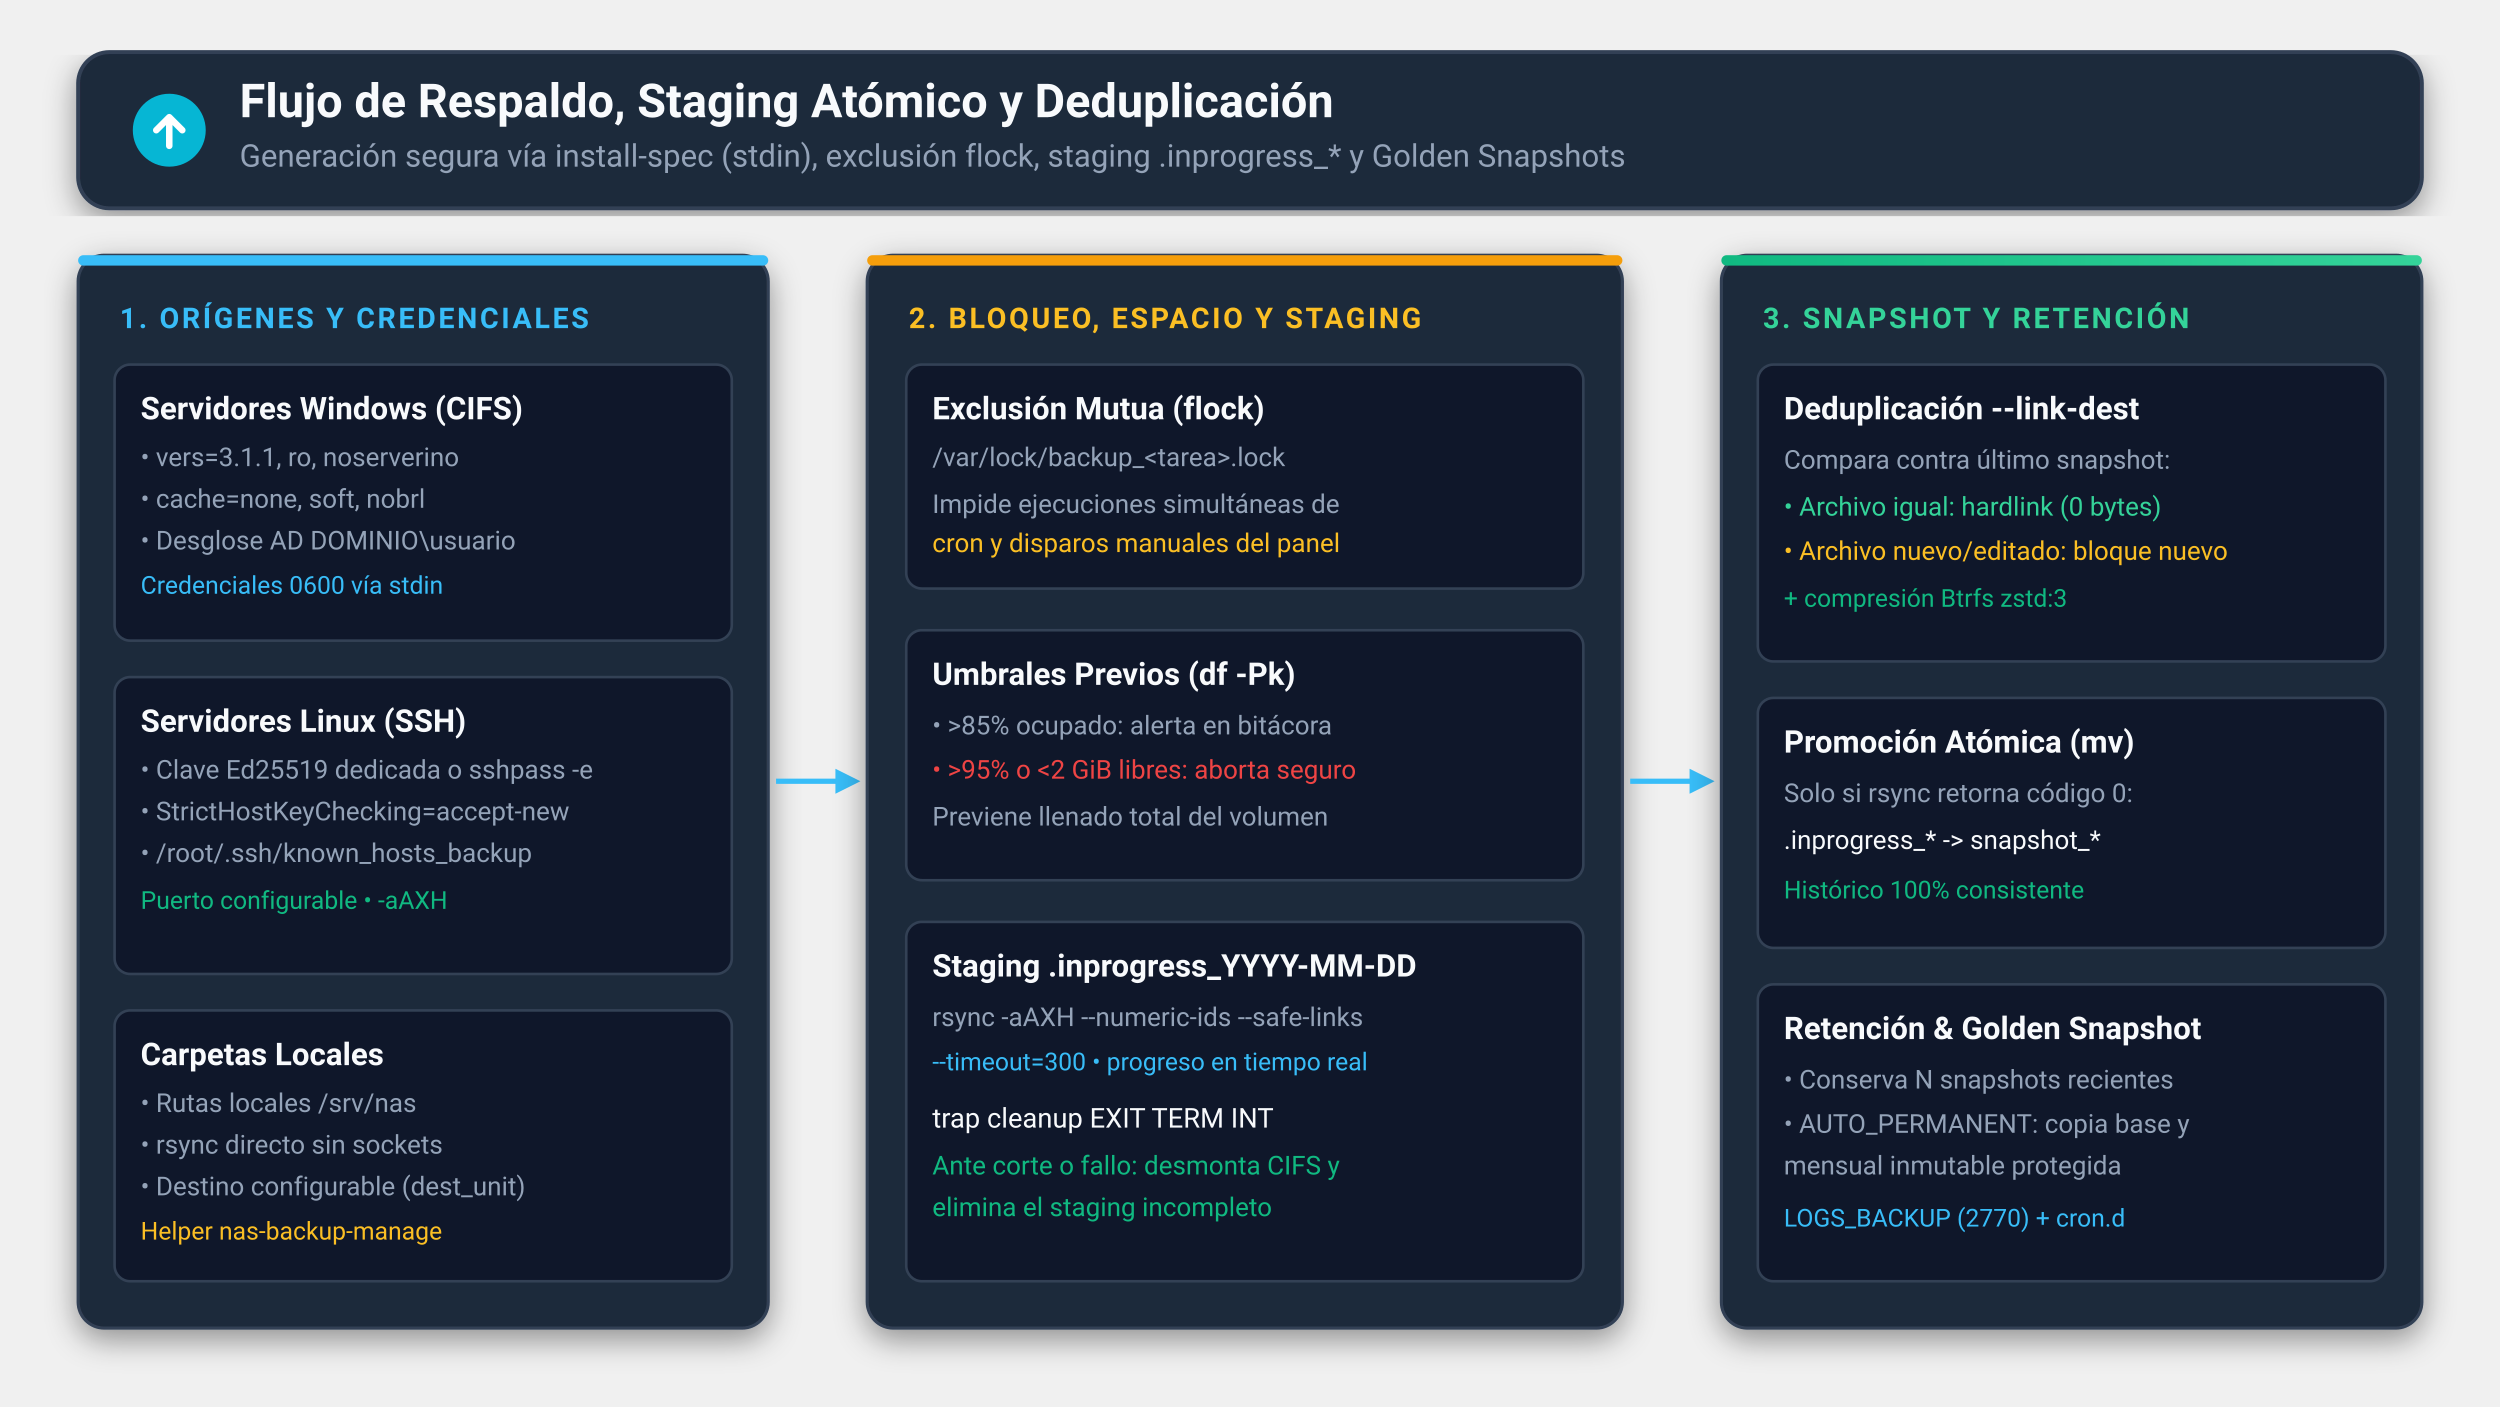
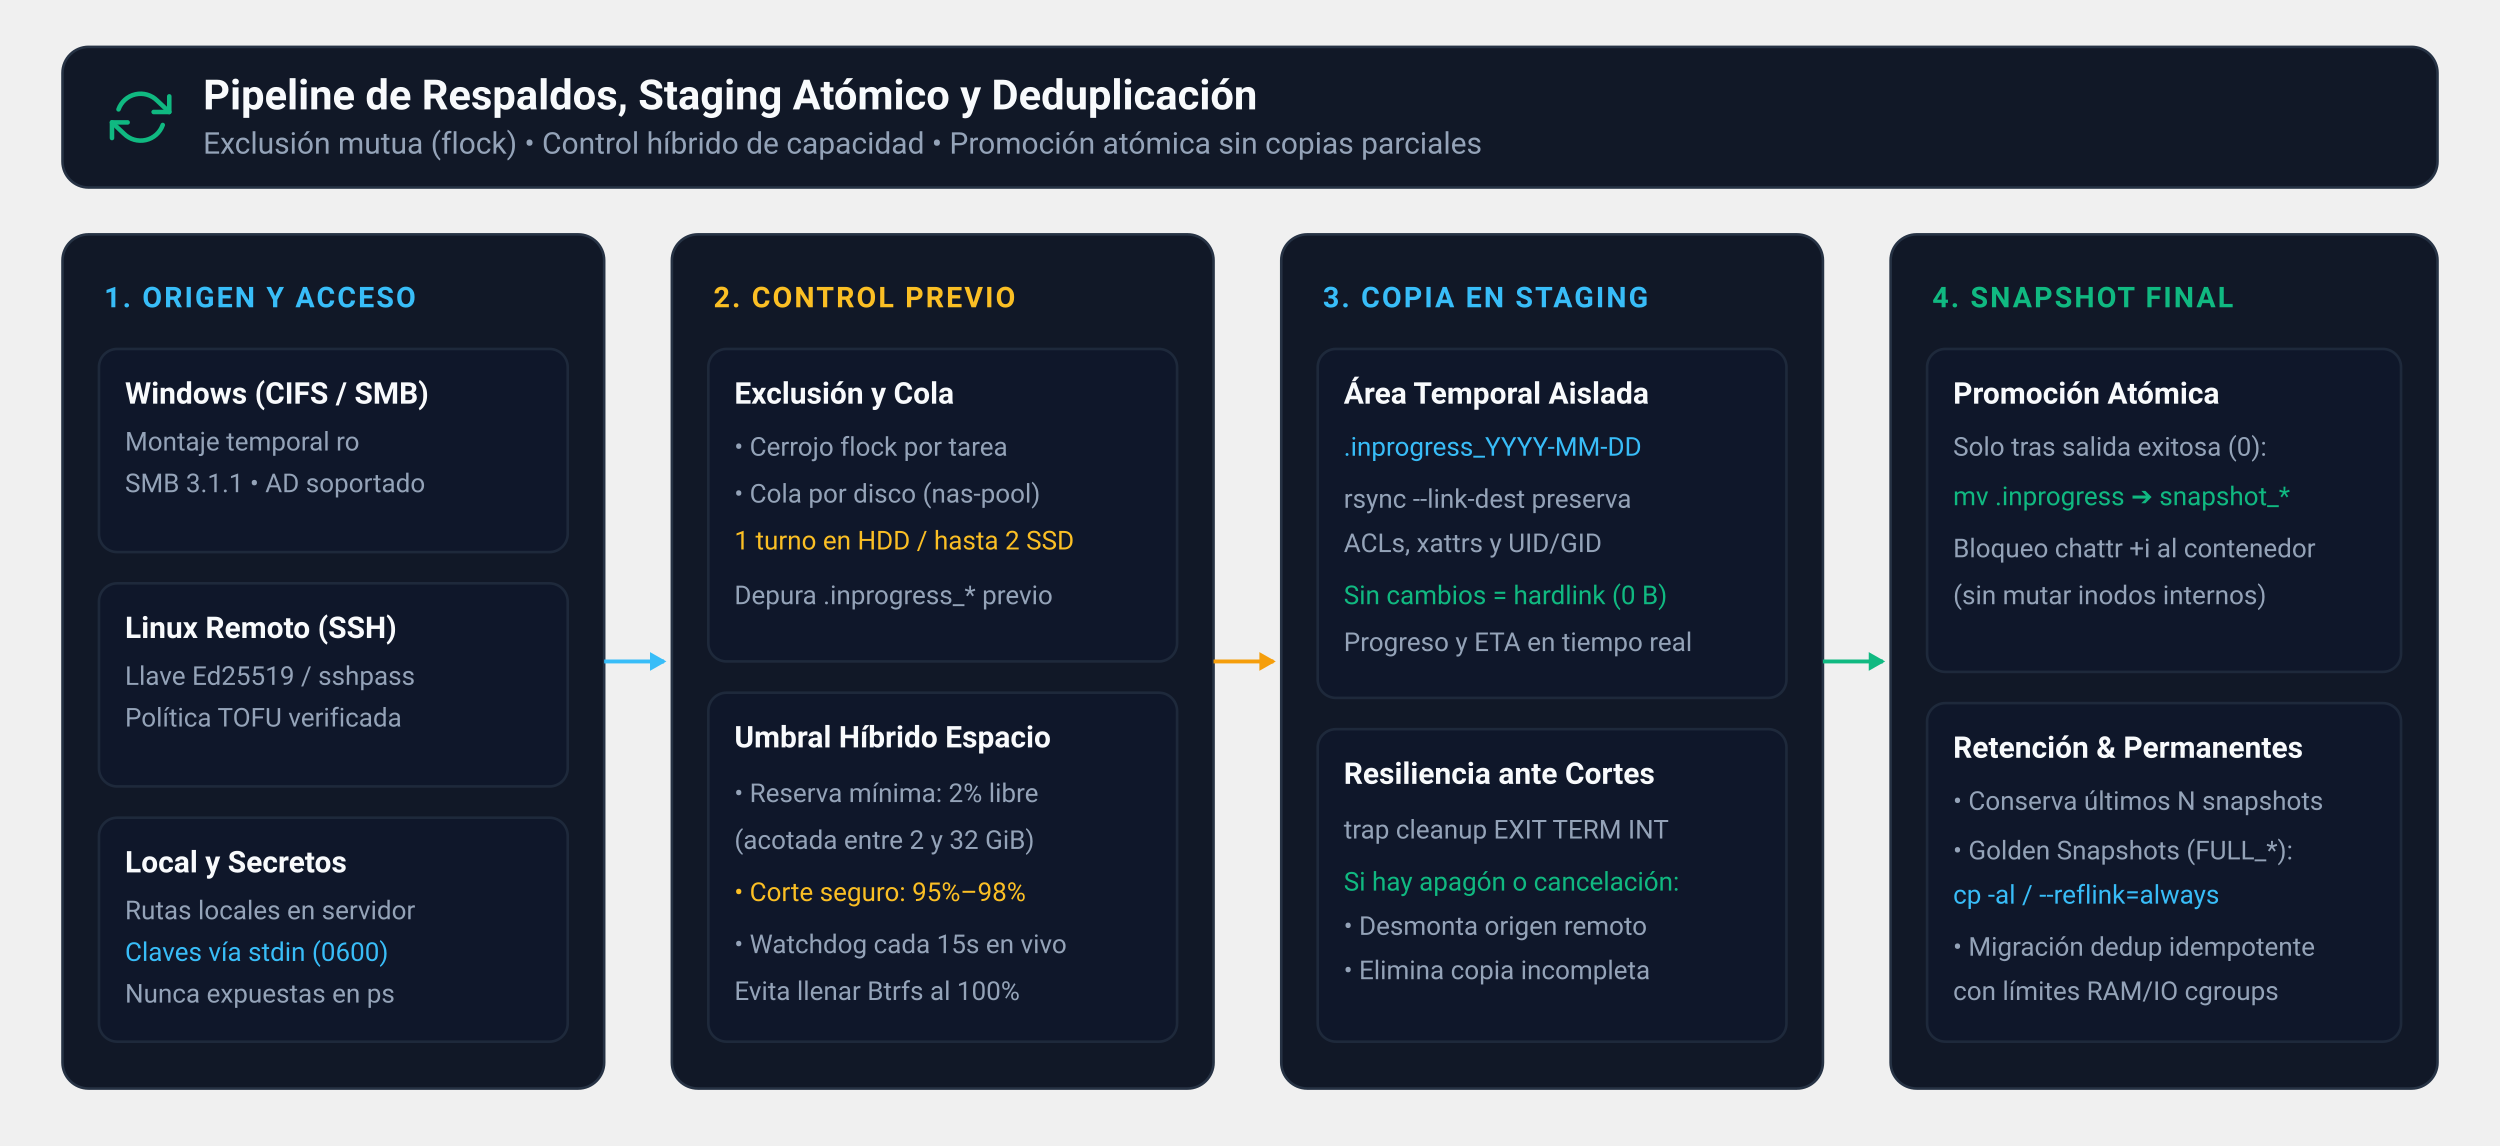
- <svg xmlns="http://www.w3.org/2000/svg" viewBox="0 0 960 540" width="100%" height="100%" style="background:#0f172a; font-family:system-ui, -apple-system, 'Segoe UI', Roboto, Helvetica, Arial, sans-serif;">
+ <svg xmlns="http://www.w3.org/2000/svg" viewBox="0 0 960 440" width="100%" height="100%" style="background:#0b1120; font-family:system-ui, -apple-system, 'Segoe UI', Roboto, Helvetica, Arial, sans-serif;">
  <defs>
-     <linearGradient id="accent-green" x1="0%" y1="0%" x2="100%" y2="0%">
-       <stop offset="0%" stop-color="#10b981" />
-       <stop offset="100%" stop-color="#34d399" />
-     </linearGradient>
-     <filter id="shadow" x="-5%" y="-5%" width="110%" height="110%">
-       <feDropShadow dx="0" dy="4" stdDeviation="6" flood-color="#000000" flood-opacity="0.4" />
-     </filter>
-     <marker id="arrow" viewBox="0 0 10 10" refX="6" refY="5" markerWidth="6" markerHeight="6" orient="auto-start-reverse">
-       <path d="M 0 1 L 8 5 L 0 9 z" fill="#38bdf8" />
+     <marker id="arrow-blue" viewBox="0 0 10 10" refX="7" refY="5" markerWidth="6" markerHeight="6" orient="auto">
+       <path d="M 1 1 L 8 5 L 1 9 z" fill="#38bdf8" />
+     </marker>
+     <marker id="arrow-amber" viewBox="0 0 10 10" refX="7" refY="5" markerWidth="6" markerHeight="6" orient="auto">
+       <path d="M 1 1 L 8 5 L 1 9 z" fill="#f59e0b" />
+     </marker>
+     <marker id="arrow-green" viewBox="0 0 10 10" refX="7" refY="5" markerWidth="6" markerHeight="6" orient="auto">
+       <path d="M 1 1 L 8 5 L 1 9 z" fill="#10b981" />
    </marker>
  </defs>
-   <rect x="30" y="20" width="900" height="60" rx="12" fill="#1e293b" stroke="#334155" stroke-width="1.5" filter="url(#shadow)" />
-   <circle cx="65" cy="50" r="14" fill="#06b6d4" />
-   <path d="M60 50 L65 45 L70 50 M65 46 L65 56" fill="none" stroke="#ffffff" stroke-width="2.5" stroke-linecap="round" stroke-linejoin="round" />
-   <text x="92" y="45" fill="#f8fafc" font-size="18" font-weight="700">Flujo de Respaldo, Staging Atómico y Deduplicación</text>
-   <text x="92" y="64" fill="#94a3b8" font-size="12">Generación segura vía install-spec (stdin), exclusión flock, staging .inprogress_* y Golden Snapshots</text>
-   <g transform="translate(30, 98)">
-     <rect width="265" height="412" rx="10" fill="#1e293b" stroke="#334155" stroke-width="1.2" filter="url(#shadow)" />
-     <rect x="0" y="0" width="265" height="4" rx="2" fill="#38bdf8" />
-     <text x="16" y="28" fill="#38bdf8" font-size="11" font-weight="700" letter-spacing="1">1. ORÍGENES Y CREDENCIALES</text>
-     <rect x="14" y="42" width="237" height="106" rx="6" fill="#0f172a" stroke="#334155" stroke-width="1" />
-     <text x="24" y="63" fill="#f8fafc" font-size="12" font-weight="700">Servidores Windows (CIFS)</text>
-     <text x="24" y="81" fill="#94a3b8" font-size="10">• vers=3.1.1, ro, noserverino</text>
-     <text x="24" y="97" fill="#94a3b8" font-size="10">• cache=none, soft, nobrl</text>
-     <text x="24" y="113" fill="#94a3b8" font-size="10">• Desglose AD DOMINIO\usuario</text>
-     <text x="24" y="130" fill="#38bdf8" font-size="9.5">Credenciales 0600 vía stdin</text>
-     <rect x="14" y="162" width="237" height="114" rx="6" fill="#0f172a" stroke="#334155" stroke-width="1" />
-     <text x="24" y="183" fill="#f8fafc" font-size="12" font-weight="700">Servidores Linux (SSH)</text>
-     <text x="24" y="201" fill="#94a3b8" font-size="10">• Clave Ed25519 dedicada o sshpass -e</text>
-     <text x="24" y="217" fill="#94a3b8" font-size="10">• StrictHostKeyChecking=accept-new</text>
-     <text x="24" y="233" fill="#94a3b8" font-size="10">• /root/.ssh/known_hosts_backup</text>
-     <text x="24" y="251" fill="#10b981" font-size="9.5">Puerto configurable • -aAXH</text>
-     <rect x="14" y="290" width="237" height="104" rx="6" fill="#0f172a" stroke="#334155" stroke-width="1" />
-     <text x="24" y="311" fill="#f8fafc" font-size="12" font-weight="700">Carpetas Locales</text>
-     <text x="24" y="329" fill="#94a3b8" font-size="10">• Rutas locales /srv/nas</text>
-     <text x="24" y="345" fill="#94a3b8" font-size="10">• rsync directo sin sockets</text>
-     <text x="24" y="361" fill="#94a3b8" font-size="10">• Destino configurable (dest_unit)</text>
-     <text x="24" y="378" fill="#fbbf24" font-size="9.5">Helper nas-backup-manage</text>
+   <rect x="24" y="18" width="912" height="54" rx="10" fill="#111827" stroke="#263244" stroke-width="1" />
+   <g transform="translate(42, 33)" fill="none" stroke="#10b981" stroke-width="1.75" stroke-linecap="round" stroke-linejoin="round">
+     <polyline points="23 4 23 10 17 10" />
+     <polyline points="1 20 1 14 7 14" />
+     <path d="M3.51 9a9 9 0 0 1 14.85-3.36L23 10M1 14l4.64 4.36A9 9 0 0 0 20.49 15" />
  </g>
-   <line x1="298" y1="300" x2="328" y2="300" stroke="#38bdf8" stroke-width="2" marker-end="url(#arrow)" />
-   <g transform="translate(333, 98)">
-     <rect width="290" height="412" rx="10" fill="#1e293b" stroke="#334155" stroke-width="1.2" filter="url(#shadow)" />
-     <rect x="0" y="0" width="290" height="4" rx="2" fill="#f59e0b" />
-     <text x="16" y="28" fill="#fbbf24" font-size="11" font-weight="700" letter-spacing="1">2. BLOQUEO, ESPACIO Y STAGING</text>
-     <rect x="15" y="42" width="260" height="86" rx="6" fill="#0f172a" stroke="#334155" stroke-width="1" />
-     <text x="25" y="63" fill="#f8fafc" font-size="12" font-weight="700">Exclusión Mutua (flock)</text>
-     <text x="25" y="81" fill="#94a3b8" font-size="10">/var/lock/backup_&lt;tarea&gt;.lock</text>
-     <text x="25" y="99" fill="#94a3b8" font-size="10">Impide ejecuciones simultáneas de</text>
-     <text x="25" y="114" fill="#fbbf24" font-size="10">cron y disparos manuales del panel</text>
-     <rect x="15" y="144" width="260" height="96" rx="6" fill="#0f172a" stroke="#334155" stroke-width="1" />
-     <text x="25" y="165" fill="#f8fafc" font-size="12" font-weight="700">Umbrales Previos (df -Pk)</text>
-     <text x="25" y="184" fill="#94a3b8" font-size="10">• &gt;85% ocupado: alerta en bitácora</text>
-     <text x="25" y="201" fill="#ef4444" font-size="10">• &gt;95% o &lt;2 GiB libres: aborta seguro</text>
-     <text x="25" y="219" fill="#94a3b8" font-size="10">Previene llenado total del volumen</text>
-     <rect x="15" y="256" width="260" height="138" rx="6" fill="#0f172a" stroke="#334155" stroke-width="1" />
-     <text x="25" y="277" fill="#f8fafc" font-size="12" font-weight="700">Staging .inprogress_YYYY-MM-DD</text>
-     <text x="25" y="296" fill="#94a3b8" font-size="10">rsync -aAXH --numeric-ids --safe-links</text>
-     <text x="25" y="313" fill="#38bdf8" font-size="9.5">--timeout=300 • progreso en tiempo real</text>
-     <text x="25" y="335" fill="#f8fafc" font-size="10.5">trap cleanup EXIT TERM INT</text>
-     <text x="25" y="353" fill="#10b981" font-size="10">Ante corte o fallo: desmonta CIFS y</text>
-     <text x="25" y="369" fill="#10b981" font-size="10">elimina el staging incompleto</text>
+   <text x="78" y="42" fill="#f8fafc" font-size="16" font-weight="700">Pipeline de Respaldos, Staging Atómico y Deduplicación</text>
+   <text x="78" y="59" fill="#94a3b8" font-size="11.5">Exclusión mutua (flock) • Control híbrido de capacidad • Promoción atómica sin copias parciales</text>
+   <g transform="translate(24, 90)">
+     <rect width="208" height="328" rx="10" fill="#111827" stroke="#263244" stroke-width="1" />
+     <text x="16" y="28" fill="#38bdf8" font-size="11" font-weight="700" letter-spacing="0.8">1. ORIGEN Y ACCESO</text>
+     <rect x="14" y="44" width="180" height="78" rx="7" fill="#0f172a" stroke="#1e293b" stroke-width="1" />
+     <text x="24" y="65" fill="#f8fafc" font-size="11.5" font-weight="600">Windows (CIFS / SMB)</text>
+     <text x="24" y="83" fill="#94a3b8" font-size="10">Montaje temporal ro</text>
+     <text x="24" y="99" fill="#94a3b8" font-size="10">SMB 3.1.1 • AD soportado</text>
+     <rect x="14" y="134" width="180" height="78" rx="7" fill="#0f172a" stroke="#1e293b" stroke-width="1" />
+     <text x="24" y="155" fill="#f8fafc" font-size="11.5" font-weight="600">Linux Remoto (SSH)</text>
+     <text x="24" y="173" fill="#94a3b8" font-size="10">Llave Ed25519 / sshpass</text>
+     <text x="24" y="189" fill="#94a3b8" font-size="10">Política TOFU verificada</text>
+     <rect x="14" y="224" width="180" height="86" rx="7" fill="#0f172a" stroke="#1e293b" stroke-width="1" />
+     <text x="24" y="245" fill="#f8fafc" font-size="11.5" font-weight="600">Local y Secretos</text>
+     <text x="24" y="263" fill="#94a3b8" font-size="10">Rutas locales en servidor</text>
+     <text x="24" y="279" fill="#38bdf8" font-size="10">Claves vía stdin (0600)</text>
+     <text x="24" y="295" fill="#94a3b8" font-size="10">Nunca expuestas en ps</text>
  </g>
-   <line x1="626" y1="300" x2="656" y2="300" stroke="#38bdf8" stroke-width="2" marker-end="url(#arrow)" />
-   <g transform="translate(661, 98)">
-     <rect width="269" height="412" rx="10" fill="#1e293b" stroke="#334155" stroke-width="1.2" filter="url(#shadow)" />
-     <rect x="0" y="0" width="269" height="4" rx="2" fill="url(#accent-green)" />
-     <text x="16" y="28" fill="#34d399" font-size="11" font-weight="700" letter-spacing="1">3. SNAPSHOT Y RETENCIÓN</text>
-     <rect x="14" y="42" width="241" height="114" rx="6" fill="#0f172a" stroke="#334155" stroke-width="1" />
-     <text x="24" y="63" fill="#f8fafc" font-size="12" font-weight="700">Deduplicación --link-dest</text>
-     <text x="24" y="82" fill="#94a3b8" font-size="10">Compara contra último snapshot:</text>
-     <text x="24" y="100" fill="#34d399" font-size="10">• Archivo igual: hardlink (0 bytes)</text>
-     <text x="24" y="117" fill="#fbbf24" font-size="10">• Archivo nuevo/editado: bloque nuevo</text>
-     <text x="24" y="135" fill="#10b981" font-size="9.5">+ compresión Btrfs zstd:3</text>
-     <rect x="14" y="170" width="241" height="96" rx="6" fill="#0f172a" stroke="#334155" stroke-width="1" />
-     <text x="24" y="191" fill="#f8fafc" font-size="12" font-weight="700">Promoción Atómica (mv)</text>
-     <text x="24" y="210" fill="#94a3b8" font-size="10">Solo si rsync retorna código 0:</text>
-     <text x="24" y="228" fill="#f8fafc" font-size="10">.inprogress_* -&gt; snapshot_*</text>
-     <text x="24" y="247" fill="#10b981" font-size="9.5">Histórico 100% consistente</text>
-     <rect x="14" y="280" width="241" height="114" rx="6" fill="#0f172a" stroke="#334155" stroke-width="1" />
-     <text x="24" y="301" fill="#f8fafc" font-size="12" font-weight="700">Retención &amp; Golden Snapshot</text>
-     <text x="24" y="320" fill="#94a3b8" font-size="10">• Conserva N snapshots recientes</text>
-     <text x="24" y="337" fill="#94a3b8" font-size="10">• AUTO_PERMANENT: copia base y</text>
-     <text x="24" y="353" fill="#94a3b8" font-size="10">  mensual inmutable protegida</text>
-     <text x="24" y="373" fill="#38bdf8" font-size="9.5">LOGS_BACKUP (2770) + cron.d</text>
+   <line x1="232" y1="254" x2="255" y2="254" stroke="#38bdf8" stroke-width="1.5" marker-end="url(#arrow-blue)" />
+   <g transform="translate(258, 90)">
+     <rect width="208" height="328" rx="10" fill="#111827" stroke="#263244" stroke-width="1" />
+     <text x="16" y="28" fill="#fbbf24" font-size="11" font-weight="700" letter-spacing="0.8">2. CONTROL PREVIO</text>
+     <rect x="14" y="44" width="180" height="120" rx="7" fill="#0f172a" stroke="#1e293b" stroke-width="1" />
+     <text x="24" y="65" fill="#f8fafc" font-size="11.5" font-weight="600">Exclusión y Cola</text>
+     <text x="24" y="85" fill="#94a3b8" font-size="10">• Cerrojo flock por tarea</text>
+     <text x="24" y="103" fill="#94a3b8" font-size="10">• Cola por disco (nas-pool)</text>
+     <text x="24" y="121" fill="#fbbf24" font-size="10">1 turno en HDD / hasta 2 SSD</text>
+     <text x="24" y="142" fill="#94a3b8" font-size="10">Depura .inprogress_* previo</text>
+     <rect x="14" y="176" width="180" height="134" rx="7" fill="#0f172a" stroke="#1e293b" stroke-width="1" />
+     <text x="24" y="197" fill="#f8fafc" font-size="11.5" font-weight="600">Umbral Híbrido Espacio</text>
+     <text x="24" y="218" fill="#94a3b8" font-size="10">• Reserva mínima: 2% libre</text>
+     <text x="24" y="236" fill="#94a3b8" font-size="10">  (acotada entre 2 y 32 GiB)</text>
+     <text x="24" y="256" fill="#fbbf24" font-size="10">• Corte seguro: 95%–98%</text>
+     <text x="24" y="276" fill="#94a3b8" font-size="10">• Watchdog cada 15s en vivo</text>
+     <text x="24" y="294" fill="#94a3b8" font-size="10">Evita llenar Btrfs al 100%</text>
+   </g>
+   <line x1="466" y1="254" x2="489" y2="254" stroke="#f59e0b" stroke-width="1.5" marker-end="url(#arrow-amber)" />
+   <g transform="translate(492, 90)">
+     <rect width="208" height="328" rx="10" fill="#111827" stroke="#263244" stroke-width="1" />
+     <text x="16" y="28" fill="#38bdf8" font-size="11" font-weight="700" letter-spacing="0.8">3. COPIA EN STAGING</text>
+     <rect x="14" y="44" width="180" height="134" rx="7" fill="#0f172a" stroke="#1e293b" stroke-width="1" />
+     <text x="24" y="65" fill="#f8fafc" font-size="11.5" font-weight="600">Área Temporal Aislada</text>
+     <text x="24" y="85" fill="#38bdf8" font-size="10">.inprogress_YYYY-MM-DD</text>
+     <text x="24" y="105" fill="#94a3b8" font-size="10">rsync --link-dest preserva</text>
+     <text x="24" y="122" fill="#94a3b8" font-size="10">ACLs, xattrs y UID/GID</text>
+     <text x="24" y="142" fill="#10b981" font-size="10">Sin cambios = hardlink (0 B)</text>
+     <text x="24" y="160" fill="#94a3b8" font-size="10">Progreso y ETA en tiempo real</text>
+     <rect x="14" y="190" width="180" height="120" rx="7" fill="#0f172a" stroke="#1e293b" stroke-width="1" />
+     <text x="24" y="211" fill="#f8fafc" font-size="11.5" font-weight="600">Resiliencia ante Cortes</text>
+     <text x="24" y="232" fill="#94a3b8" font-size="10">trap cleanup EXIT TERM INT</text>
+     <text x="24" y="252" fill="#10b981" font-size="10">Si hay apagón o cancelación:</text>
+     <text x="24" y="269" fill="#94a3b8" font-size="10">• Desmonta origen remoto</text>
+     <text x="24" y="286" fill="#94a3b8" font-size="10">• Elimina copia incompleta</text>
+   </g>
+   <line x1="700" y1="254" x2="723" y2="254" stroke="#10b981" stroke-width="1.5" marker-end="url(#arrow-green)" />
+   <g transform="translate(726, 90)">
+     <rect width="210" height="328" rx="10" fill="#111827" stroke="#263244" stroke-width="1" />
+     <text x="16" y="28" fill="#10b981" font-size="11" font-weight="700" letter-spacing="0.8">4. SNAPSHOT FINAL</text>
+     <rect x="14" y="44" width="182" height="124" rx="7" fill="#0f172a" stroke="#1e293b" stroke-width="1" />
+     <text x="24" y="65" fill="#f8fafc" font-size="11.5" font-weight="600">Promoción Atómica</text>
+     <text x="24" y="85" fill="#94a3b8" font-size="10">Solo tras salida exitosa (0):</text>
+     <text x="24" y="104" fill="#10b981" font-size="10">mv .inprogress ➔ snapshot_*</text>
+     <text x="24" y="124" fill="#94a3b8" font-size="10">Bloqueo chattr +i al contenedor</text>
+     <text x="24" y="142" fill="#94a3b8" font-size="10">(sin mutar inodos internos)</text>
+     <rect x="14" y="180" width="182" height="130" rx="7" fill="#0f172a" stroke="#1e293b" stroke-width="1" />
+     <text x="24" y="201" fill="#f8fafc" font-size="11.5" font-weight="600">Retención &amp; Permanentes</text>
+     <text x="24" y="221" fill="#94a3b8" font-size="10">• Conserva últimos N snapshots</text>
+     <text x="24" y="240" fill="#94a3b8" font-size="10">• Golden Snapshots (FULL_*):</text>
+     <text x="24" y="257" fill="#38bdf8" font-size="10">  cp -al / --reflink=always</text>
+     <text x="24" y="277" fill="#94a3b8" font-size="10">• Migración dedup idempotente</text>
+     <text x="24" y="294" fill="#94a3b8" font-size="10">  con límites RAM/IO cgroups</text>
  </g>
</svg>
